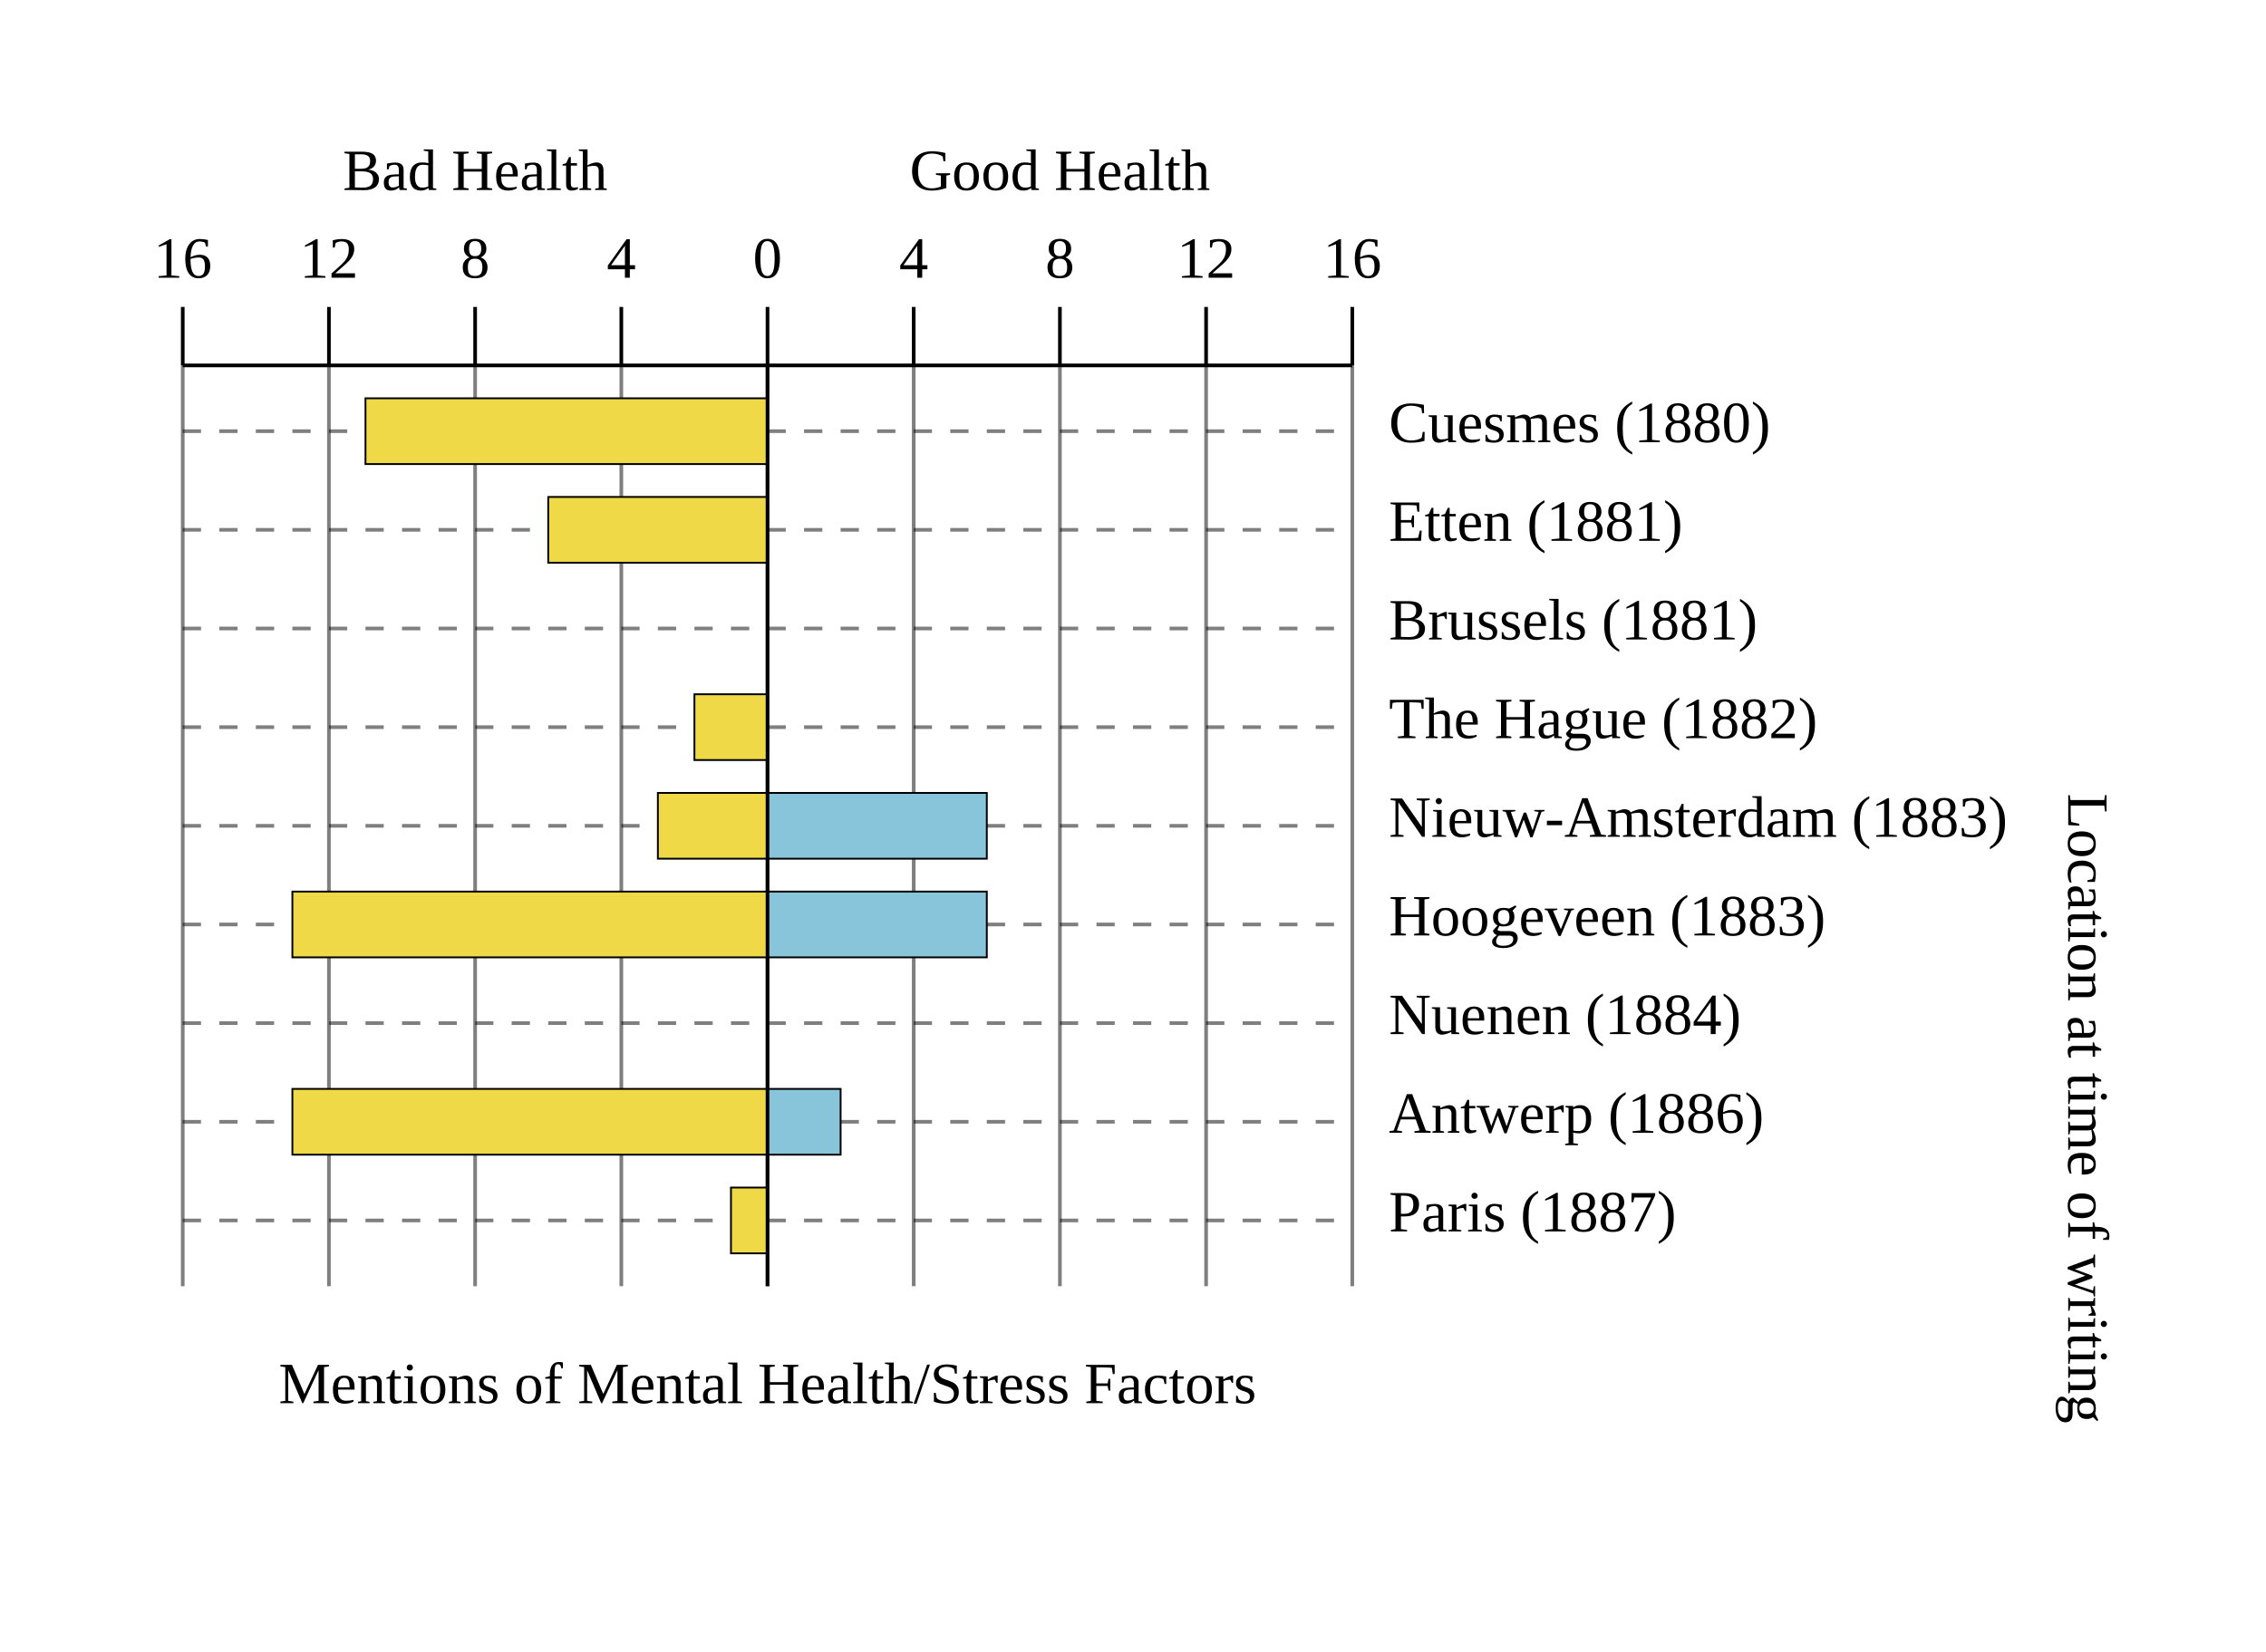
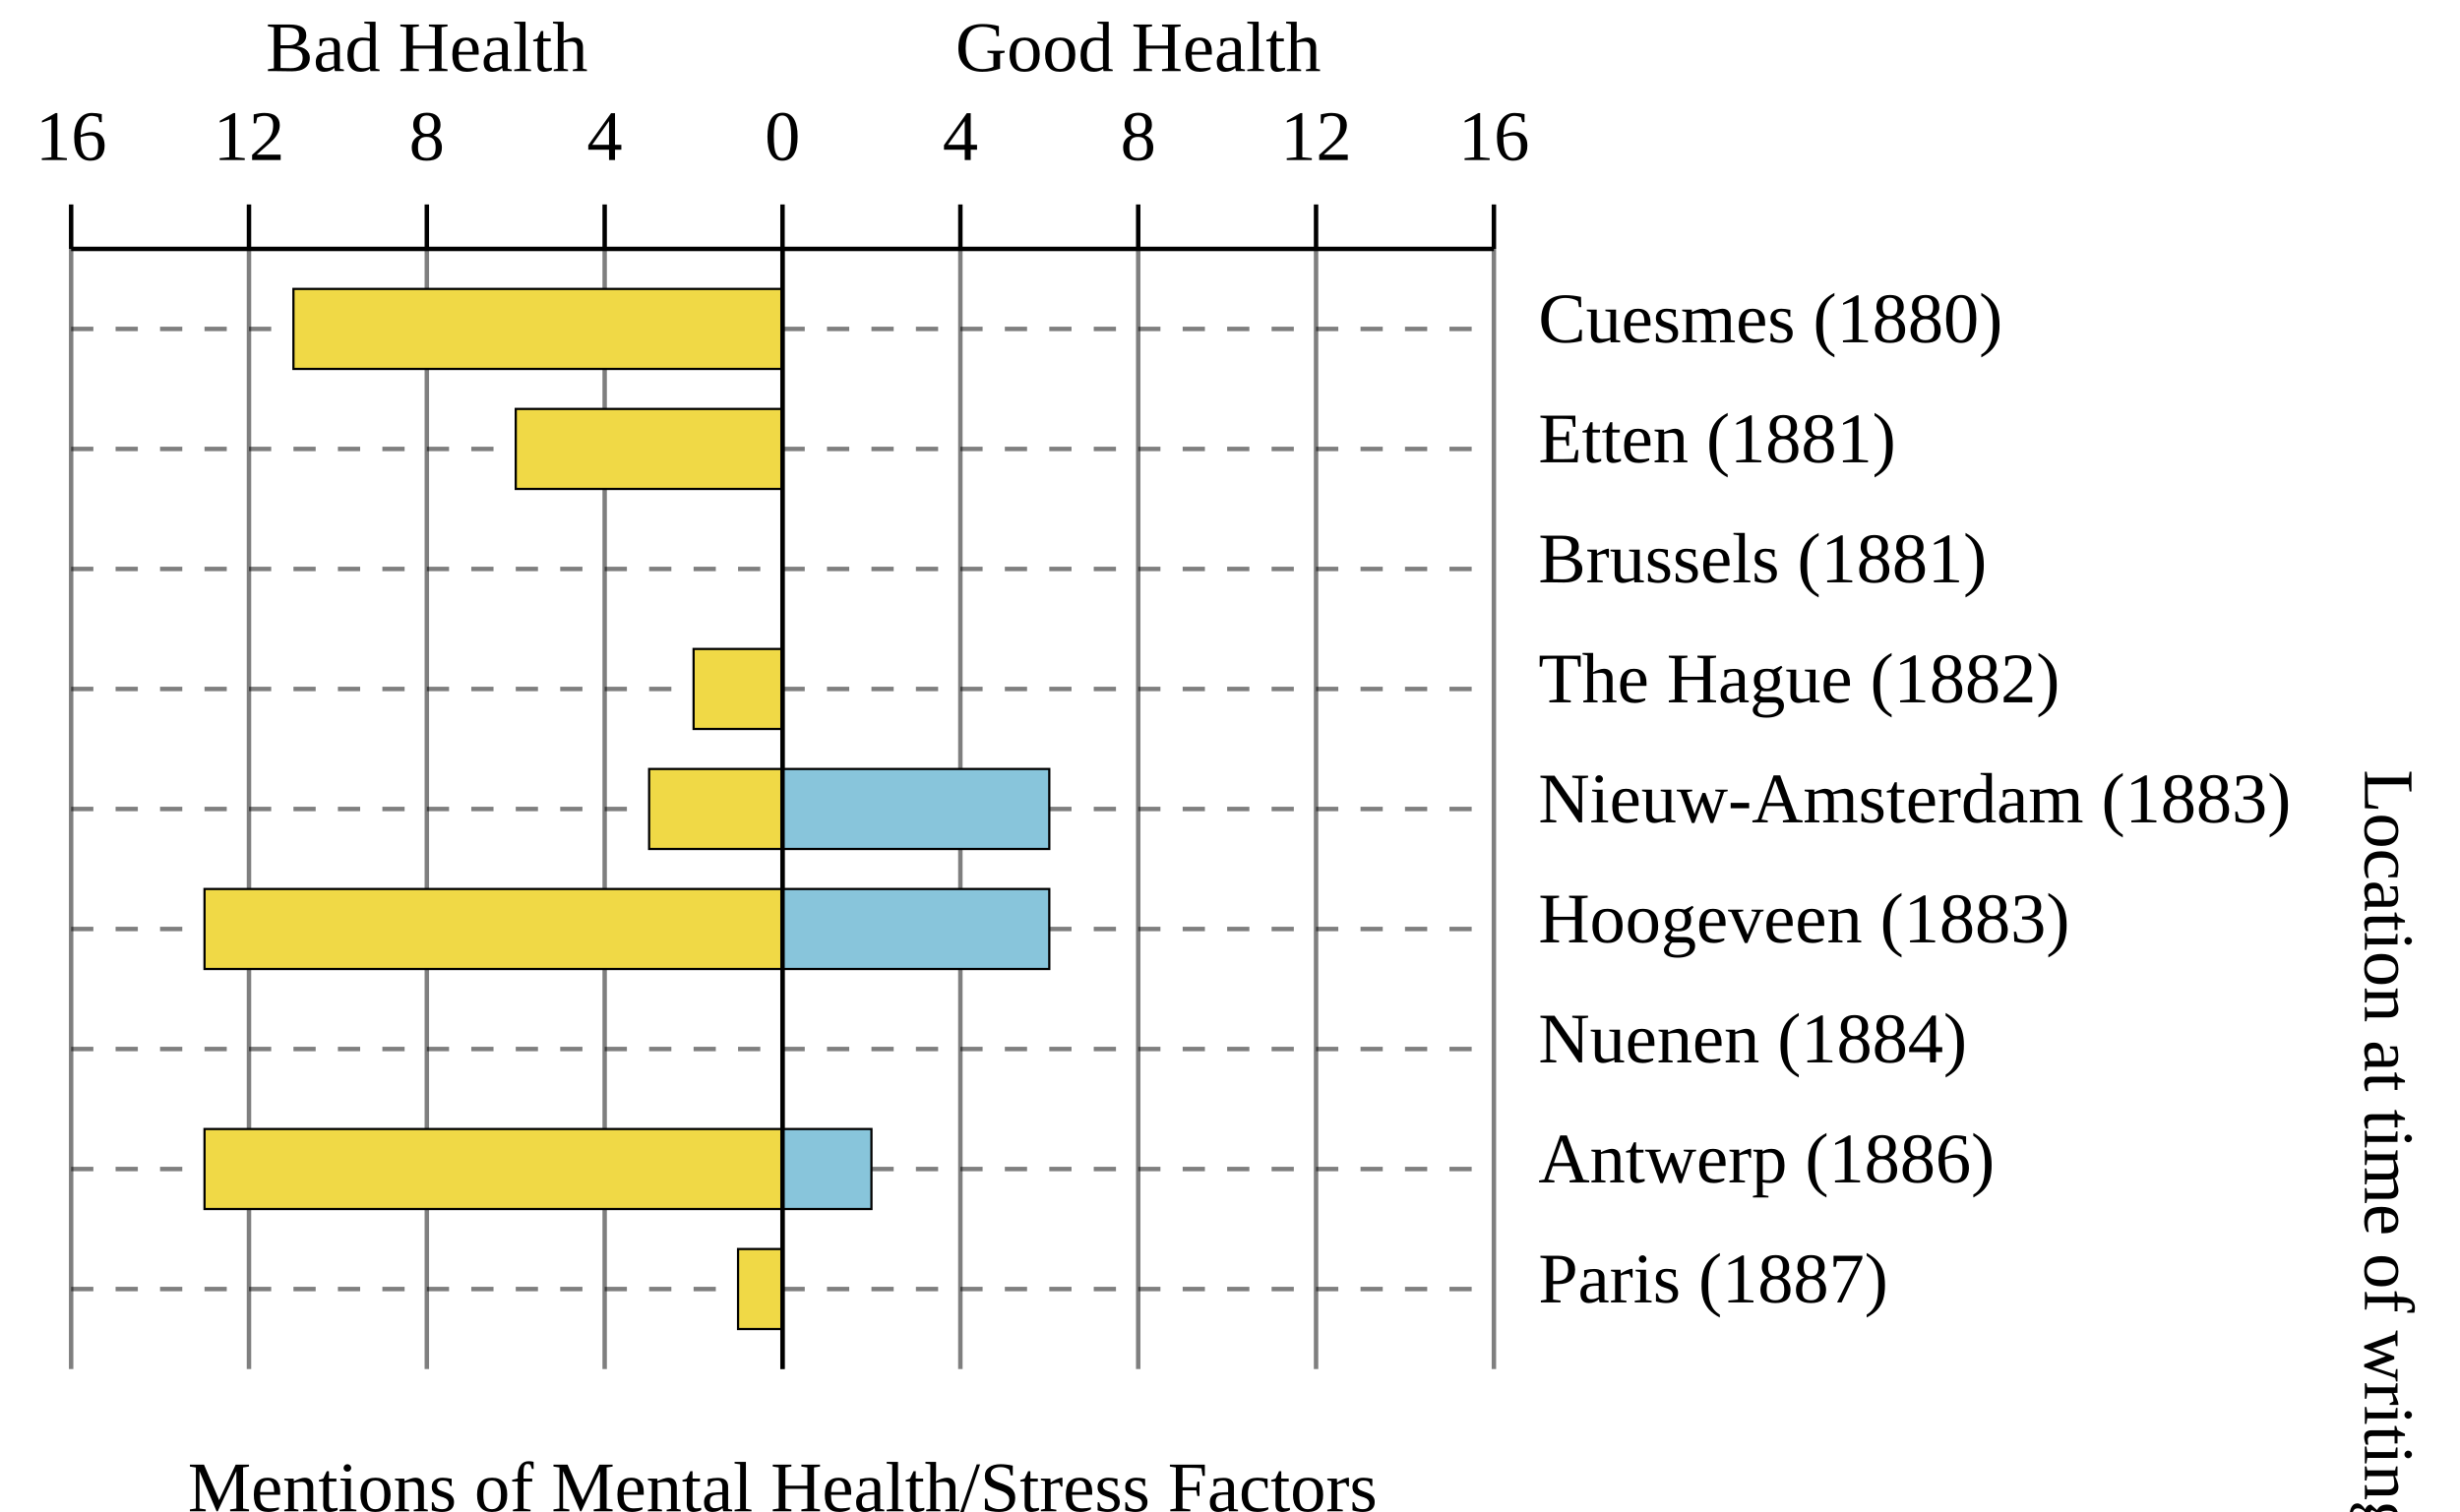
- <svg xmlns="http://www.w3.org/2000/svg" height="452" width="620">
-   <g transform="translate(210, 100)">
-     <text y="-24" x="0" font-size="16" font-family="Times New Roman" text-anchor="middle">0</text>
-     <line y1="-16" y2="0" x1="0" x2="0" stroke="black" />
+ <svg xmlns="http://www.w3.org/2000/svg" height="340" width="553.289">
+   <g transform="translate(176, 56)">
+     <text y="-20" x="0" font-size="16" font-family="Times New Roman" text-anchor="middle">0</text>
+     <line y1="-10" y2="0" x1="0" x2="0" stroke="black" />
    <line y1="0" y2="252" x1="0" x2="0" stroke="black" opacity=".5" />
-     <text y="-24" x="40" font-size="16" font-family="Times New Roman" text-anchor="middle">4</text>
-     <line y1="-16" y2="0" x1="40" x2="40" stroke="black" />
+     <text y="-20" x="40" font-size="16" font-family="Times New Roman" text-anchor="middle">4</text>
+     <line y1="-10" y2="0" x1="40" x2="40" stroke="black" />
    <line y1="0" y2="252" x1="40" x2="40" stroke="black" opacity=".5" />
-     <text y="-24" x="80" font-size="16" font-family="Times New Roman" text-anchor="middle">8</text>
-     <line y1="-16" y2="0" x1="80" x2="80" stroke="black" />
+     <text y="-20" x="80" font-size="16" font-family="Times New Roman" text-anchor="middle">8</text>
+     <line y1="-10" y2="0" x1="80" x2="80" stroke="black" />
    <line y1="0" y2="252" x1="80" x2="80" stroke="black" opacity=".5" />
-     <text y="-24" x="120" font-size="16" font-family="Times New Roman" text-anchor="middle">12</text>
-     <line y1="-16" y2="0" x1="120" x2="120" stroke="black" />
+     <text y="-20" x="120" font-size="16" font-family="Times New Roman" text-anchor="middle">12</text>
+     <line y1="-10" y2="0" x1="120" x2="120" stroke="black" />
    <line y1="0" y2="252" x1="120" x2="120" stroke="black" opacity=".5" />
-     <text y="-24" x="160" font-size="16" font-family="Times New Roman" text-anchor="middle">16</text>
-     <line y1="-16" y2="0" x1="160" x2="160" stroke="black" />
+     <text y="-20" x="160" font-size="16" font-family="Times New Roman" text-anchor="middle">16</text>
+     <line y1="-10" y2="0" x1="160" x2="160" stroke="black" />
    <line y1="0" y2="252" x1="160" x2="160" stroke="black" opacity=".5" />
-     <text y="-24" x="-160" font-size="16" font-family="Times New Roman" text-anchor="middle">16</text>
-     <line y1="-16" y2="0" x1="-160" x2="-160" stroke="black" />
+     <text y="-20" x="-160" font-size="16" font-family="Times New Roman" text-anchor="middle">16</text>
+     <line y1="-10" y2="0" x1="-160" x2="-160" stroke="black" />
    <line y1="0" y2="252" x1="-160" x2="-160" stroke="black" opacity=".5" />
-     <text y="-24" x="-120" font-size="16" font-family="Times New Roman" text-anchor="middle">12</text>
-     <line y1="-16" y2="0" x1="-120" x2="-120" stroke="black" />
+     <text y="-20" x="-120" font-size="16" font-family="Times New Roman" text-anchor="middle">12</text>
+     <line y1="-10" y2="0" x1="-120" x2="-120" stroke="black" />
    <line y1="0" y2="252" x1="-120" x2="-120" stroke="black" opacity=".5" />
-     <text y="-24" x="-80" font-size="16" font-family="Times New Roman" text-anchor="middle">8</text>
-     <line y1="-16" y2="0" x1="-80" x2="-80" stroke="black" />
+     <text y="-20" x="-80" font-size="16" font-family="Times New Roman" text-anchor="middle">8</text>
+     <line y1="-10" y2="0" x1="-80" x2="-80" stroke="black" />
    <line y1="0" y2="252" x1="-80" x2="-80" stroke="black" opacity=".5" />
-     <text y="-24" x="-40" font-size="16" font-family="Times New Roman" text-anchor="middle">4</text>
-     <line y1="-16" y2="0" x1="-40" x2="-40" stroke="black" />
+     <text y="-20" x="-40" font-size="16" font-family="Times New Roman" text-anchor="middle">4</text>
+     <line y1="-10" y2="0" x1="-40" x2="-40" stroke="black" />
    <line y1="0" y2="252" x1="-40" x2="-40" stroke="black" opacity=".5" />
    <line x1="-160" x2="160" y1="18" y2="18" stroke="black" opacity=".5" stroke-dasharray="5,5" />
    <rect x="0" width="0" y="9" height="18" fill="#88c5db" stroke-width=".5" stroke="black" />
    <rect x="-110" width="110" y="9" height="18" fill="#f0d946" stroke-width=".5" stroke="black" />
    <text x="170" y="21" text-anchor="start" font-family="Times New Roman" font-size="16">Cuesmes (1880)</text>
    <line x1="-160" x2="160" y1="45" y2="45" stroke="black" opacity=".5" stroke-dasharray="5,5" />
    <rect x="0" width="0" y="36" height="18" fill="#88c5db" stroke-width=".5" stroke="black" />
    <rect x="-60" width="60" y="36" height="18" fill="#f0d946" stroke-width=".5" stroke="black" />
    <text x="170" y="48" text-anchor="start" font-family="Times New Roman" font-size="16">Etten (1881)</text>
    <line x1="-160" x2="160" y1="72" y2="72" stroke="black" opacity=".5" stroke-dasharray="5,5" />
    <rect x="0" width="0" y="63" height="18" fill="#88c5db" stroke-width=".5" stroke="black" />
    <rect x="-0" width="0" y="63" height="18" fill="#f0d946" stroke-width=".5" stroke="black" />
    <text x="170" y="75" text-anchor="start" font-family="Times New Roman" font-size="16">Brussels (1881)</text>
    <line x1="-160" x2="160" y1="99" y2="99" stroke="black" opacity=".5" stroke-dasharray="5,5" />
    <rect x="0" width="0" y="90" height="18" fill="#88c5db" stroke-width=".5" stroke="black" />
    <rect x="-20" width="20" y="90" height="18" fill="#f0d946" stroke-width=".5" stroke="black" />
    <text x="170" y="102" text-anchor="start" font-family="Times New Roman" font-size="16">The Hague (1882)</text>
    <line x1="-160" x2="160" y1="126" y2="126" stroke="black" opacity=".5" stroke-dasharray="5,5" />
    <rect x="0" width="60" y="117" height="18" fill="#88c5db" stroke-width=".5" stroke="black" />
    <rect x="-30" width="30" y="117" height="18" fill="#f0d946" stroke-width=".5" stroke="black" />
    <text x="170" y="129" text-anchor="start" font-family="Times New Roman" font-size="16">Nieuw-Amsterdam (1883)</text>
    <line x1="-160" x2="160" y1="153" y2="153" stroke="black" opacity=".5" stroke-dasharray="5,5" />
    <rect x="0" width="60" y="144" height="18" fill="#88c5db" stroke-width=".5" stroke="black" />
    <rect x="-130" width="130" y="144" height="18" fill="#f0d946" stroke-width=".5" stroke="black" />
    <text x="170" y="156" text-anchor="start" font-family="Times New Roman" font-size="16">Hoogeveen (1883)</text>
    <line x1="-160" x2="160" y1="180" y2="180" stroke="black" opacity=".5" stroke-dasharray="5,5" />
    <rect x="0" width="0" y="171" height="18" fill="#88c5db" stroke-width=".5" stroke="black" />
    <rect x="-0" width="0" y="171" height="18" fill="#f0d946" stroke-width=".5" stroke="black" />
    <text x="170" y="183" text-anchor="start" font-family="Times New Roman" font-size="16">Nuenen (1884)</text>
    <line x1="-160" x2="160" y1="207" y2="207" stroke="black" opacity=".5" stroke-dasharray="5,5" />
    <rect x="0" width="20" y="198" height="18" fill="#88c5db" stroke-width=".5" stroke="black" />
    <rect x="-130" width="130" y="198" height="18" fill="#f0d946" stroke-width=".5" stroke="black" />
    <text x="170" y="210" text-anchor="start" font-family="Times New Roman" font-size="16">Antwerp (1886)</text>
    <line x1="-160" x2="160" y1="234" y2="234" stroke="black" opacity=".5" stroke-dasharray="5,5" />
    <rect x="0" width="0" y="225" height="18" fill="#88c5db" stroke-width=".5" stroke="black" />
    <rect x="-10" width="10" y="225" height="18" fill="#f0d946" stroke-width=".5" stroke="black" />
    <text x="170" y="237" text-anchor="start" font-family="Times New Roman" font-size="16">Paris (1887)</text>
-     <text x="80" y="-48" font-size="16" font-family="Times New Roman" text-anchor="middle" font-weight="300">Good Health</text>
-     <text x="-80" y="-48" font-size="16" font-family="Times New Roman" text-anchor="middle" font-weight="300">Bad Health</text>
+     <text x="80" y="-40" font-size="16" font-family="Times New Roman" text-anchor="middle" font-weight="300">Good Health</text>
+     <text x="-80" y="-40" font-size="16" font-family="Times New Roman" text-anchor="middle" font-weight="300">Bad Health</text>
    <text x="0" y="284" font-size="16" font-family="Times New Roman" text-anchor="middle" font-weight="300">Mentions of Mental Health/Stress Factors</text>
    <text x="361.289" y="126" font-family="Times New Roman" text-anchor="middle" font-size="16" writing-mode="tb">Location at time of
                    writing</text>
    <line x1="-160" x2="160" y1="0" y2="0" stroke="black" />
    <line x1="0" x2="0" y1="0" y2="252" stroke="black" />
  </g>
</svg>
